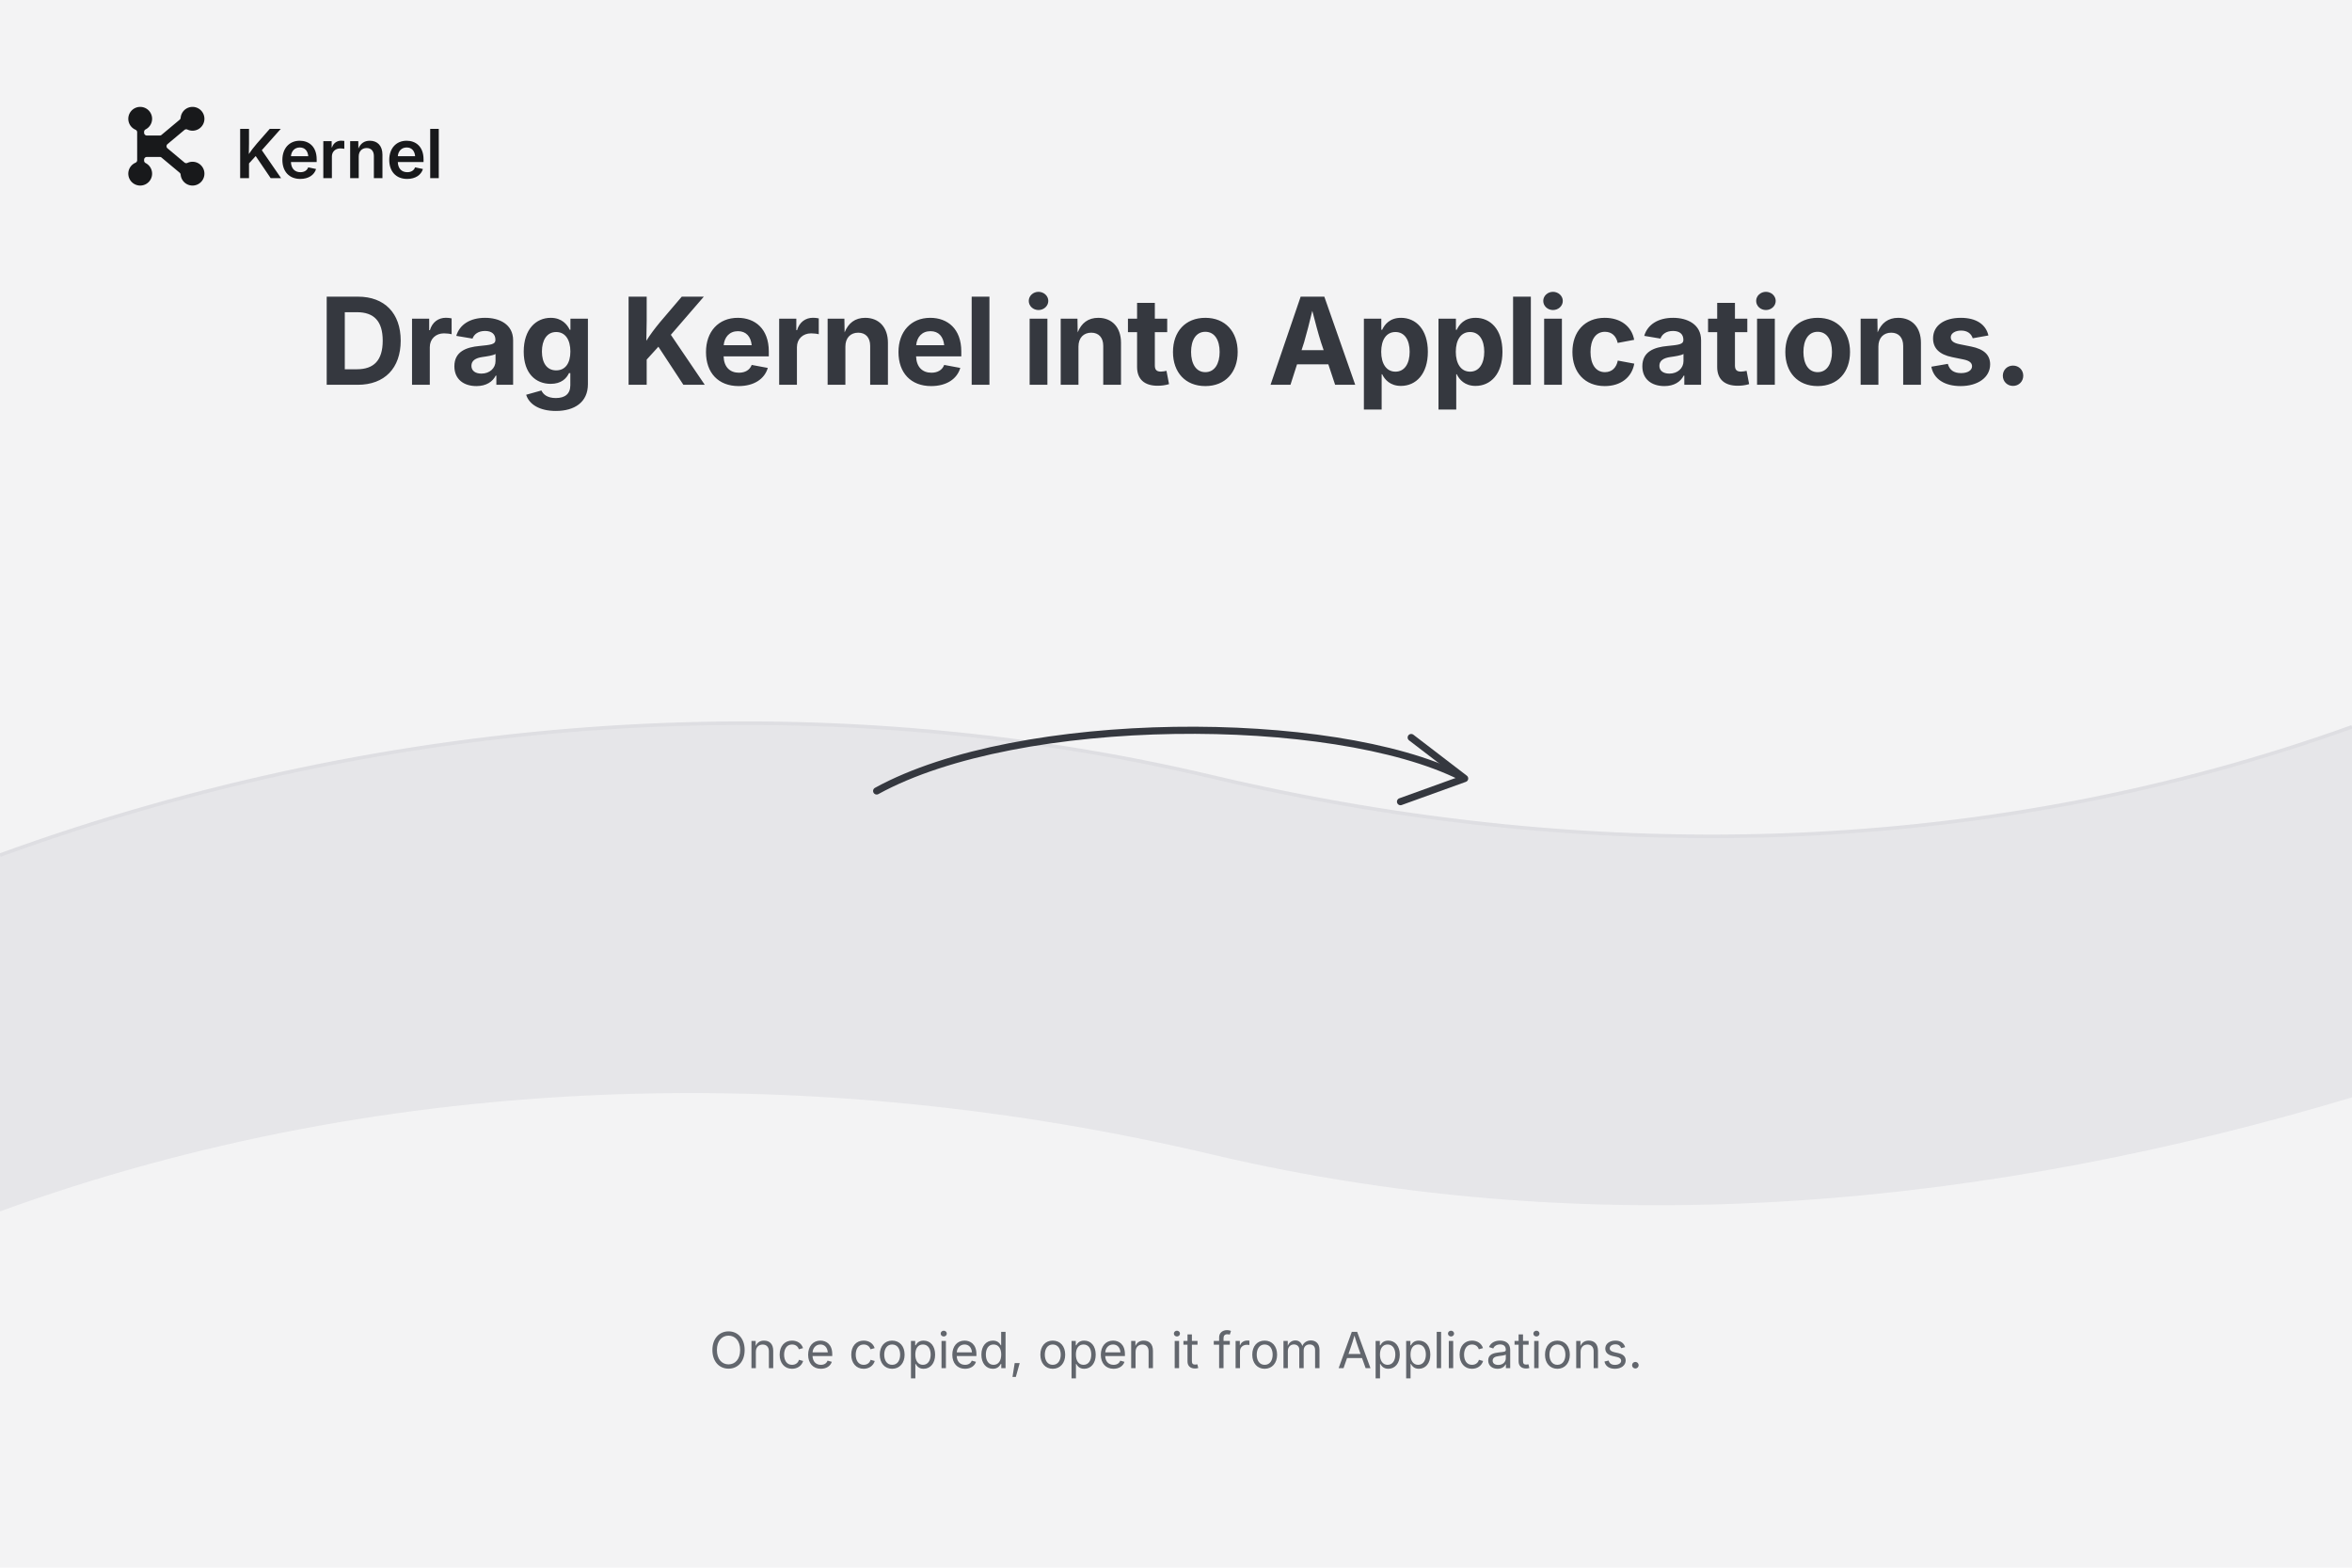
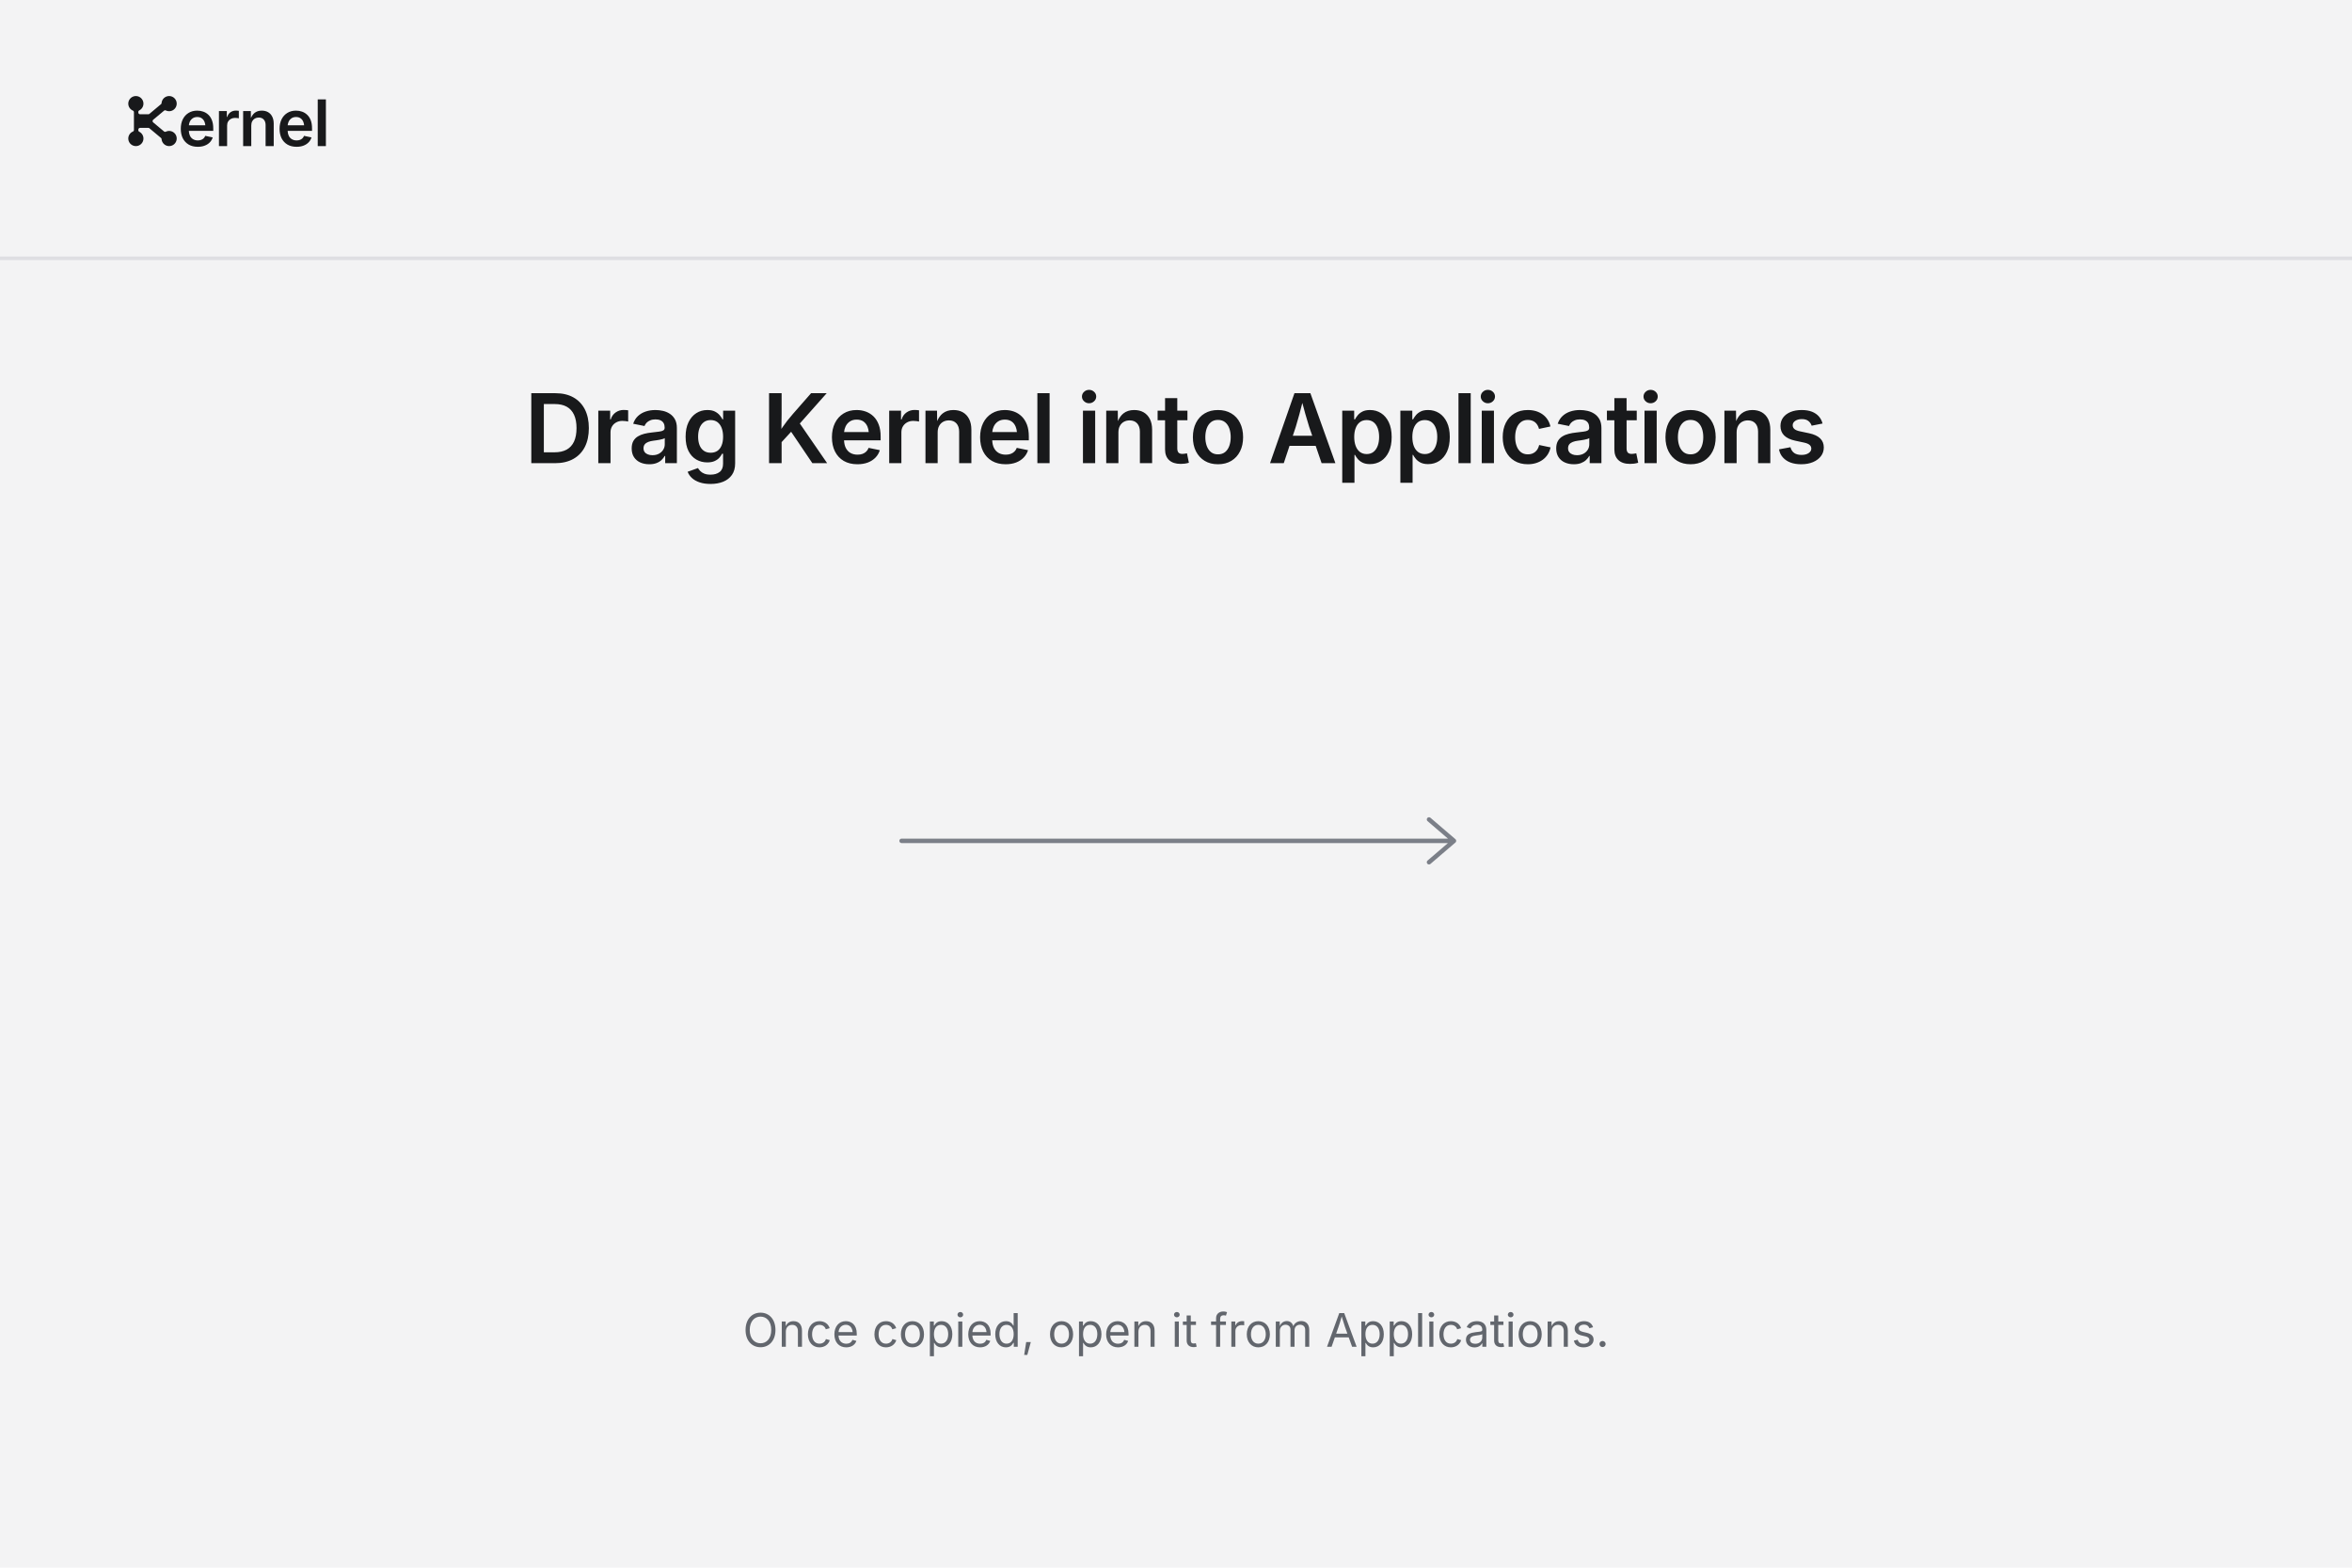
<svg xmlns="http://www.w3.org/2000/svg" viewBox="0 0 660 440" width="660" height="440">
  <rect width="660" height="440" fill="#f3f3f4" />
-   <g transform="translate(0 -22)">
-     <path d="M0 262 C110 222 230 214 340 240 C450 266 560 262 660 226 L660 330 C560 360 450 372 340 346 C230 320 110 322 0 362 Z" fill="#e6e6e9" />
-     <path d="M0 262 C110 222 230 214 340 240 C450 266 560 262 660 226" fill="none" stroke="#dedee2" stroke-width="1" />
-   </g>
-   <g transform="translate(36 30) scale(0.0485)">
+   <rect x="0" y="72" width="660" height="1" fill="#dedee2" />
+   <g transform="translate(36 26.96) scale(0.03084)">
    <path d="M36.77 129.84 L43.63 133.19 L45.51 134.52 L47.07 136.00 L48.45 137.70 L49.63 139.68 L50.48 141.70 L51.04 143.78 L51.32 146.07 L51.39 308.35 L51.19 310.93 L50.53 313.55 L49.50 315.92 L48.04 318.18 L46.29 320.09 L43.30 322.29 L37.56 325.03 L33.13 327.50 L29.62 329.78 L26.22 332.29 L22.64 335.32 L19.01 338.87 L15.65 342.66 L12.60 346.67 L10.03 350.59 L7.57 354.98 L5.58 359.23 L3.76 363.92 L2.38 368.40 L1.25 373.30 L0.47 378.31 L0.08 382.99 L0.00 387.17 L0.18 391.40 L1.23 399.40 L2.15 403.48 L3.32 407.54 L4.74 411.52 L6.41 415.41 L10.23 422.52 L12.55 426.05 L15.09 429.43 L17.80 432.61 L20.73 435.66 L26.83 440.95 L33.10 445.26 L39.76 448.83 L46.46 451.53 L53.78 453.61 L61.28 454.87 L68.83 455.29 L76.05 454.92 L83.56 453.71 L90.89 451.68 L97.92 448.88 L104.30 445.50 L110.60 441.23 L116.39 436.30 L121.58 430.80 L125.94 425.03 L129.83 418.55 L132.85 412.03 L135.17 405.23 L136.77 398.23 L137.63 391.10 L137.75 383.91 L137.12 376.76 L135.75 369.71 L133.64 362.84 L131.37 357.33 L128.45 351.75 L125.24 346.73 L121.38 341.75 L116.45 336.53 L111.30 332.08 L105.45 327.99 L98.63 324.11 L96.34 322.29 L94.65 320.39 L93.28 318.25 L92.27 315.92 L91.63 313.47 L91.40 310.89 L91.54 303.46 L92.39 300.08 L93.89 297.06 L96.35 294.07 L97.85 292.80 L99.49 291.73 L101.25 290.86 L103.11 290.22 L106.83 289.65 L182.90 289.65 L185.08 289.88 L187.31 290.43 L189.34 291.25 L191.33 292.41 L298.39 381.92 L300.75 385.01 L302.29 388.54 L302.77 390.63 L303.38 396.06 L304.27 401.01 L305.52 405.93 L307.01 410.38 L308.58 414.25 L310.41 418.07 L314.51 424.97 L317.27 428.76 L320.50 432.61 L323.77 435.98 L327.51 439.34 L331.22 442.22 L335.40 445.01 L339.47 447.34 L344.04 449.54 L349.52 451.66 L354.84 453.22 L360.59 454.40 L366.09 455.07 L371.96 455.29 L377.49 455.04 L383.31 454.28 L388.73 453.12 L394.35 451.42 L399.50 449.38 L404.76 446.78 L409.51 443.92 L414.27 440.48 L418.48 436.88 L422.61 432.70 L426.16 428.46 L429.80 423.27 L432.92 417.80 L435.55 412.03 L437.63 406.04 L439.08 400.26 L440.07 394.00 L440.48 387.72 L440.31 381.38 L439.62 375.46 L438.33 369.26 L436.47 363.19 L434.09 357.37 L431.34 352.08 L427.94 346.73 L424.05 341.72 L419.76 337.12 L415.68 333.44 L411.32 330.09 L407.03 327.30 L402.21 324.66 L397.20 322.42 L392.06 320.60 L386.75 319.18 L381.35 318.18 L376.26 317.65 L370.81 317.49 L365.70 317.74 L360.29 318.42 L356.10 319.25 L351.61 320.45 L346.46 322.24 L340.48 324.78 L336.85 325.58 L334.46 325.64 L332.13 325.36 L329.73 324.68 L327.55 323.69 L325.00 321.95 L226.46 239.54 L224.23 237.08 L222.62 234.35 L221.56 231.25 L221.15 228.11 L221.43 224.64 L222.46 221.28 L224.11 218.36 L226.42 215.76 L324.97 133.35 L327.41 131.66 L329.53 130.67 L331.92 129.96 L334.29 129.64 L336.63 129.67 L340.44 130.48 L346.78 133.16 L351.98 134.94 L356.48 136.11 L361.42 137.03 L366.93 137.63 L372.42 137.78 L377.91 137.50 L383.36 136.78 L389.10 135.53 L394.39 133.91 L399.85 131.73 L404.80 129.26 L409.82 126.21 L414.60 122.72 L418.78 119.09 L422.89 114.89 L427.18 109.61 L431.11 103.60 L434.39 97.25 L437.00 90.56 L438.90 83.63 L440.03 76.92 L440.49 69.75 L440.21 62.62 L439.26 55.88 L437.53 48.91 L435.09 42.15 L431.97 35.68 L428.18 29.58 L423.81 23.93 L418.84 18.74 L413.67 14.32 L409.57 11.40 L405.61 8.97 L401.45 6.79 L396.84 4.78 L392.42 3.21 L387.57 1.87 L383.02 0.94 L378.37 0.32 L373.73 0.02 L368.70 0.05 L364.06 0.40 L359.42 1.07 L354.50 2.14 L350.00 3.46 L345.29 5.21 L341.05 7.13 L336.95 9.33 L333.02 11.80 L329.25 14.53 L325.68 17.51 L322.32 20.73 L319.19 24.16 L316.29 27.80 L313.65 31.62 L309.89 38.23 L306.87 45.26 L305.43 49.68 L304.20 54.56 L303.39 59.14 L302.78 64.52 L302.30 66.64 L300.80 70.08 L298.53 73.10 L191.33 162.86 L189.34 164.02 L187.31 164.84 L185.07 165.40 L182.89 165.63 L106.98 165.63 L105.03 165.46 L103.11 165.05 L101.25 164.41 L99.49 163.55 L97.85 162.48 L96.24 161.11 L94.92 159.65 L93.79 158.05 L92.27 154.86 L91.51 151.58 L91.40 144.14 L91.78 141.09 L92.47 138.80 L93.54 136.55 L94.89 134.58 L96.59 132.75 L98.76 131.09 L105.02 127.56 L110.26 123.99 L115.43 119.70 L119.93 115.17 L123.46 110.96 L126.64 106.48 L129.45 101.76 L132.03 96.48 L134.31 90.52 L136.11 84.04 L137.22 77.76 L137.76 71.06 L137.67 64.68 L136.93 58.00 L135.63 51.76 L133.64 45.34 L131.02 39.10 L128.00 33.48 L124.27 27.89 L120.24 22.95 L115.52 18.16 L110.33 13.84 L105.06 10.24 L99.17 7.00 L93.31 4.46 L86.92 2.39 L80.69 1.01 L74.03 0.18 L67.65 0.00 L60.90 0.45 L54.27 1.56 L48.10 3.20 L43.33 4.91 L38.35 7.13 L33.85 9.57 L29.58 12.30 L25.23 15.59 L21.40 18.98 L17.60 22.89 L14.36 26.78 L11.38 30.95 L8.56 35.61 L6.28 40.14 L4.32 44.87 L2.62 50.05 L1.41 55.01 L0.57 60.02 L0.08 65.45 L0.02 70.56 L0.33 75.62 L1.07 81.02 L2.16 86.02 L3.72 91.24 L5.54 95.98 L7.73 100.60 L10.43 105.34 L13.29 109.58 L16.44 113.56 L20.13 117.56 L23.88 121.05 L28.14 124.44 L32.34 127.29 Z" fill="#18191b" />
  </g>
-   <text x="66" y="50" font-family="-apple-system, 'SF Pro Display', system-ui, sans-serif" font-size="19" font-weight="600" fill="#18191b" letter-spacing="-0.2">Kernel</text>
-   <text x="330" y="108" text-anchor="middle" font-family="-apple-system, 'SF Pro Display', system-ui, sans-serif" font-size="34" font-weight="700" fill="#35383f" letter-spacing="-0.5">Drag Kernel into Applications.</text>
-   <g transform="translate(0 -22)">
-     <path d="M246 244 C286 222 374 222 410 240" fill="none" stroke="#35383f" stroke-width="2" stroke-linecap="round" />
-     <path d="M396 229 L411 240.5 L393 247" fill="none" stroke="#35383f" stroke-width="2" stroke-linecap="round" stroke-linejoin="round" />
-   </g>
-   <text x="330" y="384" text-anchor="middle" font-family="-apple-system, 'SF Pro Text', system-ui, sans-serif" font-size="14" fill="#62666d">Once copied, open it from Applications.</text>
+   <path d="M55.50 41.20Q54.01 41.20 52.95 40.58Q51.88 39.95 51.30 38.82Q50.73 37.69 50.73 36.15Q50.73 34.63 51.29 33.49Q51.86 32.34 52.90 31.70Q53.94 31.05 55.35 31.05Q56.25 31.05 57.06 31.34Q57.87 31.63 58.50 32.24Q59.13 32.84 59.48 33.78Q59.84 34.72 59.84 36.01L59.84 36.73L52.99 36.73Q53.03 37.54 53.31 38.12Q53.63 38.76 54.20 39.08Q54.77 39.41 55.52 39.41Q56.03 39.41 56.43 39.26Q56.84 39.12 57.14 38.83Q57.44 38.55 57.59 38.13L59.69 38.57Q59.45 39.36 58.88 39.95Q58.31 40.54 57.45 40.87Q56.60 41.20 55.50 41.20M53 35.17L57.62 35.17Q57.56 34.63 57.38 34.17Q57.12 33.55 56.62 33.20Q56.11 32.84 55.36 32.84Q54.60 32.84 54.07 33.20Q53.55 33.56 53.27 34.14Q53.05 34.62 53 35.17M63.73 41L61.44 41L61.44 31.17L63.65 31.17L63.65 32.82L63.76 32.82Q64.02 31.96 64.68 31.50Q65.34 31.04 66.19 31.04Q66.38 31.04 66.62 31.06Q66.85 31.08 67.02 31.10L67.02 33.20Q66.88 33.16 66.56 33.13Q66.25 33.09 65.94 33.09Q65.31 33.09 64.80 33.36Q64.30 33.63 64.01 34.11Q63.73 34.59 63.73 35.22M70.51 35.24L70.51 41L68.23 41L68.23 31.17L70.39 31.17L70.41 33.13Q70.81 32.20 71.45 31.68Q72.25 31.05 73.46 31.05Q74.47 31.05 75.22 31.48Q75.98 31.91 76.39 32.74Q76.81 33.56 76.81 34.75L76.81 41L74.53 41L74.53 35.10Q74.53 34.12 74.02 33.56Q73.51 32.99 72.61 32.99Q72 32.99 71.53 33.26Q71.06 33.52 70.78 34.03Q70.51 34.53 70.51 35.24M83.22 41.20Q81.73 41.20 80.67 40.58Q79.60 39.95 79.02 38.82Q78.45 37.69 78.45 36.15Q78.45 34.63 79.01 33.49Q79.58 32.34 80.62 31.70Q81.66 31.05 83.07 31.05Q83.97 31.05 84.78 31.34Q85.59 31.63 86.22 32.24Q86.85 32.84 87.21 33.78Q87.56 34.72 87.56 36.01L87.56 36.73L80.72 36.73Q80.75 37.54 81.03 38.12Q81.35 38.76 81.92 39.08Q82.49 39.41 83.25 39.41Q83.75 39.41 84.16 39.26Q84.56 39.12 84.86 38.83Q85.16 38.55 85.31 38.13L87.41 38.57Q87.18 39.36 86.60 39.95Q86.03 40.54 85.18 40.87Q84.32 41.20 83.22 41.20M80.72 35.17L85.34 35.17Q85.29 34.63 85.10 34.17Q84.85 33.55 84.34 33.20Q83.84 32.84 83.08 32.84Q82.32 32.84 81.80 33.20Q81.27 33.56 81 34.14Q80.78 34.62 80.72 35.17M89.16 27.90L91.45 27.90L91.45 41L89.16 41" fill="#18191b" />
+   <path d="M155.74 130L149.09 130L149.09 110.36L155.87 110.36Q158.80 110.36 160.89 111.53Q162.99 112.70 164.12 114.90Q165.24 117.11 165.24 120.15Q165.24 123.22 164.12 125.43Q162.99 127.64 160.86 128.82Q158.73 130 155.74 130M152.61 113.40L152.61 126.95L155.57 126.95Q157.62 126.95 159 126.20Q160.38 125.44 161.08 123.93Q161.78 122.42 161.78 120.15Q161.78 117.91 161.08 116.41Q160.38 114.90 159.03 114.15Q157.68 113.40 155.66 113.40M171.32 130L167.89 130L167.89 115.26L171.22 115.26L171.22 117.73L171.37 117.73Q171.77 116.45 172.76 115.76Q173.75 115.06 175.01 115.06Q175.30 115.06 175.66 115.09Q176.02 115.12 176.27 115.16L176.27 118.31Q176.05 118.24 175.58 118.19Q175.11 118.13 174.64 118.13Q173.70 118.13 172.94 118.54Q172.18 118.95 171.75 119.67Q171.32 120.39 171.32 121.33M182.19 130.30Q180.79 130.30 179.67 129.80Q178.55 129.29 177.90 128.30Q177.26 127.31 177.26 125.86Q177.26 124.61 177.72 123.79Q178.19 122.97 178.99 122.49Q179.79 122 180.79 121.75Q181.79 121.50 182.87 121.39Q184.15 121.25 184.95 121.14Q185.76 121.04 186.13 120.80Q186.51 120.56 186.51 120.06L186.51 119.99Q186.51 119.27 186.22 118.76Q185.93 118.25 185.36 117.98Q184.78 117.71 183.94 117.71Q183.08 117.71 182.46 117.98Q181.83 118.24 181.43 118.66Q181.04 119.08 180.85 119.57L177.68 118.93Q178.11 117.62 179.02 116.77Q179.93 115.92 181.19 115.50Q182.45 115.08 183.93 115.08Q184.97 115.08 186.03 115.32Q187.09 115.56 187.97 116.14Q188.86 116.72 189.40 117.70Q189.94 118.68 189.94 120.15L189.94 130L186.66 130L186.66 127.97L186.52 127.97Q186.19 128.59 185.62 129.12Q185.05 129.66 184.20 129.98Q183.35 130.30 182.19 130.30M183.07 127.76Q184.14 127.76 184.91 127.34Q185.68 126.92 186.11 126.22Q186.54 125.53 186.54 124.71L186.54 122.97Q186.37 123.10 185.96 123.22Q185.56 123.34 185.07 123.43Q184.57 123.53 184.09 123.59Q183.61 123.66 183.28 123.70Q182.52 123.80 181.90 124.04Q181.28 124.28 180.93 124.71Q180.58 125.14 180.58 125.82Q180.58 126.45 180.90 126.88Q181.22 127.31 181.78 127.53Q182.34 127.76 183.07 127.76M199.39 135.83Q197.62 135.83 196.31 135.38Q195 134.93 194.16 134.16Q193.33 133.39 192.96 132.41L195.86 131.37Q196.10 131.78 196.51 132.21Q196.93 132.65 197.62 132.93Q198.31 133.22 199.38 133.22Q200.97 133.22 201.94 132.47Q202.90 131.73 202.90 130.15L202.90 127.36L202.61 127.36Q202.36 127.89 201.87 128.45Q201.38 129.01 200.56 129.39Q199.73 129.78 198.45 129.78Q196.77 129.78 195.39 128.98Q194.01 128.18 193.20 126.59Q192.39 124.99 192.39 122.59Q192.39 120.17 193.21 118.49Q194.03 116.82 195.40 115.95Q196.78 115.08 198.48 115.08Q199.79 115.08 200.63 115.51Q201.47 115.95 201.97 116.56Q202.48 117.17 202.74 117.70L202.92 117.70L202.92 115.26L206.29 115.26L206.29 130.04Q206.29 132 205.39 133.29Q204.49 134.57 202.94 135.20Q201.38 135.83 199.39 135.83M199.42 127.07Q200.54 127.07 201.32 126.54Q202.09 126.01 202.50 124.99Q202.91 123.98 202.91 122.56Q202.91 121.17 202.51 120.12Q202.11 119.07 201.33 118.48Q200.55 117.90 199.42 117.90Q198.26 117.90 197.47 118.51Q196.69 119.12 196.29 120.17Q195.90 121.22 195.90 122.56Q195.90 123.92 196.30 124.94Q196.70 125.95 197.49 126.51Q198.27 127.07 199.42 127.07M219.33 130L215.81 130L215.81 110.36L219.33 110.36L219.33 116.18L219.27 120.39Q219.43 120.14 219.60 119.89Q220.21 118.99 220.90 118.11Q221.59 117.23 222.45 116.24L227.60 110.36L231.98 110.36L224.44 118.86L232.11 130L227.96 130L222 121.18L219.33 124.09M240.60 130.30Q238.38 130.30 236.77 129.37Q235.17 128.43 234.31 126.73Q233.45 125.03 233.45 122.72Q233.45 120.44 234.30 118.73Q235.15 117.01 236.71 116.05Q238.27 115.08 240.38 115.08Q241.73 115.08 242.94 115.51Q244.16 115.95 245.11 116.86Q246.05 117.77 246.58 119.17Q247.12 120.57 247.12 122.51L247.12 123.59L236.85 123.59Q236.90 124.81 237.32 125.68Q237.80 126.64 238.65 127.13Q239.51 127.61 240.64 127.61Q241.40 127.61 242.01 127.40Q242.62 127.18 243.07 126.75Q243.52 126.32 243.74 125.70L246.89 126.35Q246.54 127.53 245.68 128.42Q244.82 129.31 243.54 129.81Q242.25 130.30 240.60 130.30M236.86 121.26L243.78 121.26Q243.70 120.44 243.43 119.76Q243.04 118.82 242.29 118.29Q241.53 117.77 240.39 117.77Q239.26 117.77 238.47 118.30Q237.68 118.83 237.27 119.72Q236.94 120.43 236.86 121.26M252.94 130L249.52 130L249.52 115.26L252.84 115.26L252.84 117.73L253 117.73Q253.39 116.45 254.38 115.76Q255.37 115.06 256.64 115.06Q256.93 115.06 257.28 115.09Q257.64 115.12 257.89 115.16L257.89 118.31Q257.68 118.24 257.20 118.19Q256.73 118.13 256.27 118.13Q255.32 118.13 254.56 118.54Q253.80 118.95 253.37 119.67Q252.94 120.39 252.94 121.33M263.12 121.36L263.12 130L259.70 130L259.70 115.26L262.94 115.26L262.98 118.19Q263.57 116.80 264.53 116.03Q265.73 115.08 267.54 115.08Q269.06 115.08 270.19 115.72Q271.32 116.37 271.95 117.61Q272.58 118.85 272.58 120.63L272.58 130L269.15 130L269.15 121.15Q269.15 119.68 268.38 118.83Q267.62 117.99 266.27 117.99Q265.36 117.99 264.65 118.39Q263.94 118.78 263.53 119.54Q263.12 120.30 263.12 121.36M282.19 130.30Q279.96 130.30 278.36 129.37Q276.76 128.43 275.89 126.73Q275.03 125.03 275.03 122.72Q275.03 120.44 275.88 118.73Q276.73 117.01 278.29 116.05Q279.85 115.08 281.96 115.08Q283.31 115.08 284.53 115.51Q285.75 115.95 286.69 116.86Q287.63 117.77 288.17 119.17Q288.70 120.57 288.70 122.51L288.70 123.59L278.43 123.59Q278.48 124.81 278.90 125.68Q279.38 126.64 280.24 127.13Q281.09 127.61 282.23 127.61Q282.98 127.61 283.59 127.40Q284.20 127.18 284.65 126.75Q285.10 126.32 285.32 125.70L288.48 126.35Q288.12 127.53 287.26 128.42Q286.41 129.31 285.12 129.81Q283.84 130.30 282.19 130.30M278.44 121.26L285.36 121.26Q285.29 120.44 285.01 119.76Q284.63 118.82 283.87 118.29Q283.11 117.77 281.98 117.77Q280.84 117.77 280.05 118.30Q279.26 118.83 278.85 119.72Q278.52 120.43 278.44 121.26M291.10 110.36L294.53 110.36L294.53 130L291.10 130M307.32 130L303.89 130L303.89 115.26L307.32 115.26L307.32 130M305.60 113.18Q304.79 113.18 304.20 112.62Q303.61 112.07 303.61 111.31Q303.61 110.51 304.20 109.97Q304.79 109.42 305.60 109.42Q306.43 109.42 307.02 109.97Q307.61 110.51 307.61 111.29Q307.61 112.07 307.02 112.62Q306.43 113.18 305.60 113.18M313.84 121.36L313.84 130L310.42 130L310.42 115.26L313.66 115.26L313.70 118.19Q314.29 116.80 315.25 116.03Q316.45 115.08 318.26 115.08Q319.78 115.08 320.91 115.72Q322.04 116.37 322.67 117.61Q323.30 118.85 323.30 120.63L323.30 130L319.87 130L319.87 121.15Q319.87 119.68 319.10 118.83Q318.34 117.99 316.99 117.99Q316.08 117.99 315.37 118.39Q314.66 118.78 314.25 119.54Q313.84 120.30 313.84 121.36M330.36 115.26L333.21 115.26L333.21 117.95L330.36 117.95L330.36 125.85Q330.36 126.65 330.71 127.03Q331.05 127.40 331.83 127.40Q332.06 127.40 332.45 127.34Q332.84 127.28 333.08 127.23L333.62 129.88Q333.05 130.05 332.46 130.13Q331.87 130.20 331.32 130.20Q329.20 130.20 328.07 129.14Q326.93 128.09 326.93 126.14L326.93 117.95L324.84 117.95L324.84 115.26L326.93 115.26L326.93 111.75L330.36 111.75M341.78 130.30Q339.63 130.30 338.05 129.35Q336.47 128.39 335.60 126.68Q334.74 124.98 334.74 122.71Q334.74 120.42 335.60 118.70Q336.47 116.97 338.05 116.03Q339.63 115.08 341.78 115.08Q343.94 115.08 345.52 116.03Q347.11 116.97 347.97 118.70Q348.83 120.42 348.83 122.71Q348.83 124.98 347.97 126.68Q347.11 128.39 345.52 129.35Q343.94 130.30 341.78 130.30M341.78 127.52Q342.98 127.52 343.78 126.88Q344.57 126.23 344.96 125.14Q345.35 124.04 345.35 122.70Q345.35 121.34 344.96 120.24Q344.57 119.15 343.78 118.50Q342.98 117.86 341.78 117.86Q340.58 117.86 339.80 118.50Q339.01 119.15 338.62 120.24Q338.23 121.33 338.23 122.70Q338.23 124.04 338.62 125.14Q339.01 126.23 339.80 126.88Q340.58 127.52 341.78 127.52M360.24 130L356.39 130L363.24 110.36L367.71 110.36L374.73 130L370.86 130L369.20 125.14L361.85 125.14L360.24 130M362.78 122.30L368.23 122.30L367.37 119.80Q366.86 118.21 366.30 116.21Q365.91 114.79 365.45 113.09Q365.01 114.81 364.63 116.25Q364.09 118.27 363.61 119.80M380.08 135.51L376.65 135.51L376.65 115.26L380 115.26L380 117.70L380.23 117.70Q380.49 117.17 380.98 116.57Q381.46 115.96 382.30 115.52Q383.14 115.08 384.44 115.08Q386.16 115.08 387.53 115.95Q388.90 116.82 389.71 118.51Q390.52 120.20 390.52 122.66Q390.52 125.08 389.73 126.78Q388.94 128.48 387.56 129.37Q386.18 130.26 384.43 130.26Q383.18 130.26 382.33 129.84Q381.49 129.41 380.99 128.80Q380.49 128.19 380.23 127.67L380.08 127.67L380.08 135.51M383.51 127.44Q384.65 127.44 385.43 126.82Q386.21 126.19 386.61 125.10Q387 124.01 387 122.64Q387 121.27 386.61 120.20Q386.22 119.12 385.45 118.51Q384.67 117.90 383.51 117.90Q382.37 117.90 381.60 118.49Q380.82 119.08 380.42 120.15Q380.01 121.21 380.01 122.64Q380.01 124.08 380.42 125.16Q380.82 126.24 381.60 126.84Q382.39 127.44 383.51 127.44M396.39 135.51L392.96 135.51L392.96 115.26L396.31 115.26L396.31 117.70L396.53 117.70Q396.80 117.17 397.29 116.57Q397.77 115.96 398.61 115.52Q399.45 115.08 400.75 115.08Q402.47 115.08 403.84 115.95Q405.21 116.82 406.02 118.51Q406.83 120.20 406.83 122.66Q406.83 125.08 406.04 126.78Q405.25 128.48 403.87 129.37Q402.49 130.26 400.74 130.26Q399.49 130.26 398.64 129.84Q397.80 129.41 397.30 128.80Q396.80 128.19 396.53 127.67L396.39 127.67L396.39 135.51M399.82 127.44Q400.96 127.44 401.74 126.82Q402.52 126.19 402.91 125.10Q403.31 124.01 403.31 122.64Q403.31 121.27 402.92 120.20Q402.53 119.12 401.75 118.51Q400.98 117.90 399.82 117.90Q398.68 117.90 397.90 118.49Q397.13 119.08 396.72 120.15Q396.32 121.21 396.32 122.64Q396.32 124.08 396.72 125.16Q397.13 126.24 397.91 126.84Q398.70 127.44 399.82 127.44M409.27 110.36L412.70 110.36L412.70 130L409.27 130M419.22 130L415.80 130L415.80 115.26L419.22 115.26L419.22 130M417.51 113.18Q416.69 113.18 416.11 112.62Q415.52 112.07 415.52 111.31Q415.52 110.51 416.11 109.97Q416.69 109.42 417.51 109.42Q418.34 109.42 418.93 109.97Q419.51 110.51 419.51 111.29Q419.51 112.07 418.93 112.62Q418.34 113.18 417.51 113.18M428.72 130.30Q426.57 130.30 424.99 129.35Q423.40 128.39 422.54 126.68Q421.68 124.98 421.68 122.71Q421.68 120.42 422.54 118.70Q423.40 116.97 424.99 116.03Q426.57 115.08 428.72 115.08Q429.94 115.08 431 115.39Q432.05 115.71 432.88 116.31Q433.71 116.91 434.27 117.77Q434.83 118.62 435.07 119.70L431.87 120.38Q431.72 119.81 431.45 119.34Q431.18 118.87 430.79 118.54Q430.39 118.21 429.88 118.04Q429.36 117.86 428.74 117.86Q427.54 117.86 426.75 118.50Q425.96 119.14 425.57 120.22Q425.17 121.31 425.17 122.70Q425.17 124.05 425.57 125.15Q425.96 126.24 426.75 126.88Q427.54 127.52 428.74 127.52Q429.38 127.52 429.90 127.34Q430.42 127.15 430.82 126.81Q431.22 126.47 431.50 125.98Q431.77 125.49 431.91 124.90L435.11 125.57Q434.87 126.68 434.31 127.55Q433.75 128.42 432.92 129.03Q432.08 129.64 431.02 129.97Q429.96 130.30 428.72 130.30M441.62 130.30Q440.23 130.30 439.11 129.80Q437.98 129.29 437.34 128.30Q436.69 127.31 436.69 125.86Q436.69 124.61 437.16 123.79Q437.63 122.97 438.43 122.49Q439.22 122 440.23 121.75Q441.23 121.50 442.31 121.39Q443.59 121.25 444.39 121.14Q445.20 121.04 445.57 120.80Q445.95 120.56 445.95 120.06L445.95 119.99Q445.95 119.27 445.66 118.76Q445.37 118.25 444.79 117.98Q444.22 117.71 443.38 117.71Q442.52 117.71 441.89 117.98Q441.27 118.24 440.87 118.66Q440.48 119.08 440.29 119.57L437.11 118.93Q437.55 117.62 438.46 116.77Q439.37 115.92 440.63 115.50Q441.89 115.08 443.36 115.08Q444.41 115.08 445.47 115.32Q446.53 115.56 447.41 116.14Q448.29 116.72 448.84 117.70Q449.38 118.68 449.38 120.15L449.38 130L446.09 130L446.09 127.97L445.96 127.97Q445.63 128.59 445.06 129.12Q444.48 129.66 443.63 129.98Q442.78 130.30 441.62 130.30M442.51 127.76Q443.57 127.76 444.35 127.34Q445.12 126.92 445.55 126.22Q445.97 125.53 445.97 124.71L445.97 122.97Q445.80 123.10 445.40 123.22Q445 123.34 444.50 123.43Q444.01 123.53 443.53 123.59Q443.05 123.66 442.72 123.70Q441.95 123.80 441.33 124.04Q440.71 124.28 440.36 124.71Q440.02 125.14 440.02 125.82Q440.02 126.45 440.34 126.88Q440.66 127.31 441.22 127.53Q441.78 127.76 442.51 127.76M456.44 115.26L459.29 115.26L459.29 117.95L456.44 117.95L456.44 125.85Q456.44 126.65 456.79 127.03Q457.13 127.40 457.91 127.40Q458.14 127.40 458.53 127.34Q458.92 127.28 459.16 127.23L459.70 129.88Q459.13 130.05 458.54 130.13Q457.95 130.20 457.40 130.20Q455.28 130.20 454.15 129.14Q453.01 128.09 453.01 126.14L453.01 117.95L450.92 117.95L450.92 115.26L453.01 115.26L453.01 111.75L456.44 111.75M464.89 130L461.47 130L461.47 115.26L464.89 115.26L464.89 130M463.18 113.18Q462.36 113.18 461.78 112.62Q461.19 112.07 461.19 111.31Q461.19 110.51 461.78 109.97Q462.36 109.42 463.18 109.42Q464.01 109.42 464.60 109.97Q465.18 110.51 465.18 111.29Q465.18 112.07 464.60 112.62Q464.01 113.18 463.18 113.18M474.39 130.30Q472.24 130.30 470.66 129.35Q469.07 128.39 468.21 126.68Q467.35 124.98 467.35 122.71Q467.35 120.42 468.21 118.70Q469.07 116.97 470.66 116.03Q472.24 115.08 474.39 115.08Q476.55 115.08 478.13 116.03Q479.71 116.97 480.58 118.70Q481.44 120.42 481.44 122.71Q481.44 124.98 480.58 126.68Q479.71 128.39 478.13 129.35Q476.55 130.30 474.39 130.30M474.39 127.52Q475.59 127.52 476.38 126.88Q477.18 126.23 477.57 125.14Q477.96 124.04 477.96 122.70Q477.96 121.34 477.57 120.24Q477.18 119.15 476.38 118.50Q475.59 117.86 474.39 117.86Q473.19 117.86 472.40 118.50Q471.62 119.15 471.23 120.24Q470.84 121.33 470.84 122.70Q470.84 124.04 471.23 125.14Q471.62 126.23 472.40 126.88Q473.19 127.52 474.39 127.52M487.32 121.36L487.32 130L483.89 130L483.89 115.26L487.14 115.26L487.18 118.19Q487.77 116.80 488.73 116.03Q489.93 115.08 491.74 115.08Q493.25 115.08 494.39 115.72Q495.52 116.37 496.15 117.61Q496.77 118.85 496.77 120.63L496.77 130L493.34 130L493.34 121.15Q493.34 119.68 492.58 118.83Q491.82 117.99 490.47 117.99Q489.56 117.99 488.85 118.39Q488.14 118.78 487.73 119.54Q487.32 120.30 487.32 121.36M505.45 130.30Q503.75 130.30 502.44 129.82Q501.14 129.33 500.30 128.39Q499.46 127.46 499.21 126.12L502.42 125.52Q502.72 126.61 503.49 127.15Q504.26 127.68 505.51 127.68Q506.78 127.68 507.52 127.17Q508.27 126.66 508.27 125.91Q508.27 125.28 507.78 124.86Q507.29 124.45 506.28 124.23L503.76 123.69Q501.68 123.24 500.65 122.21Q499.62 121.18 499.62 119.56Q499.62 118.19 500.37 117.19Q501.12 116.18 502.46 115.63Q503.80 115.08 505.57 115.08Q507.24 115.08 508.45 115.55Q509.65 116.03 510.40 116.88Q511.14 117.73 511.43 118.87L508.37 119.48Q508.12 118.70 507.47 118.17Q506.81 117.63 505.61 117.63Q504.51 117.63 503.78 118.11Q503.05 118.60 503.05 119.35Q503.05 119.99 503.54 120.42Q504.02 120.84 505.14 121.07L507.65 121.60Q509.75 122.05 510.76 123.04Q511.78 124.03 511.78 125.58Q511.78 126.98 510.97 128.04Q510.17 129.10 508.74 129.70Q507.31 130.30 505.45 130.30" fill="#18191b" />
+   <path d="M253 236 H408 M401 230 L408 236 L401 242" fill="none" stroke="#7b7f88" stroke-width="1.25" stroke-linecap="round" stroke-linejoin="round" />
+   <text x="330" y="378" text-anchor="middle" font-family="-apple-system, 'SF Pro Text', system-ui, sans-serif" font-size="13" fill="#62666d">Once copied, open it from Applications.</text>
</svg>
